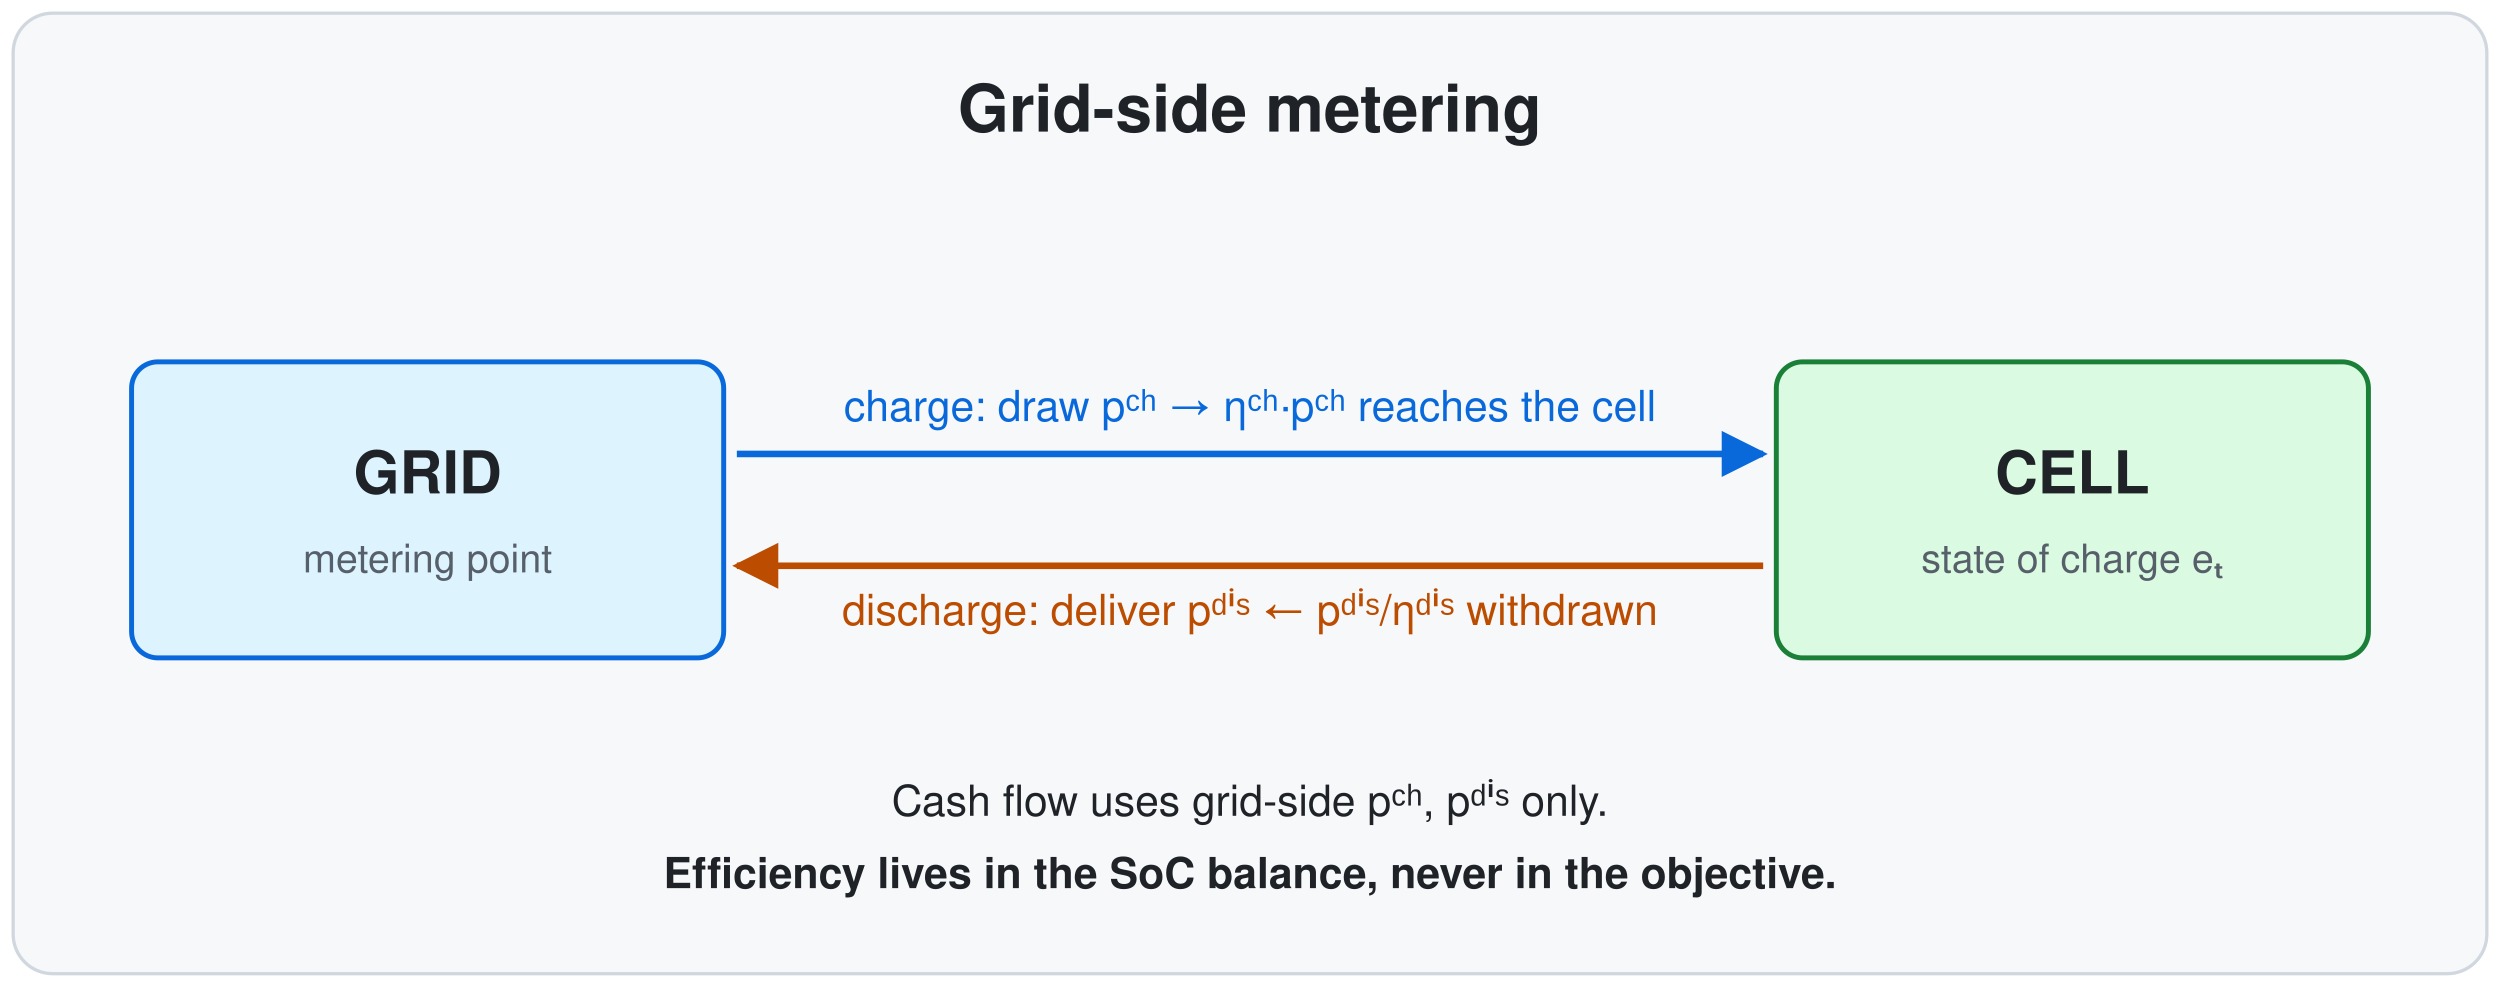
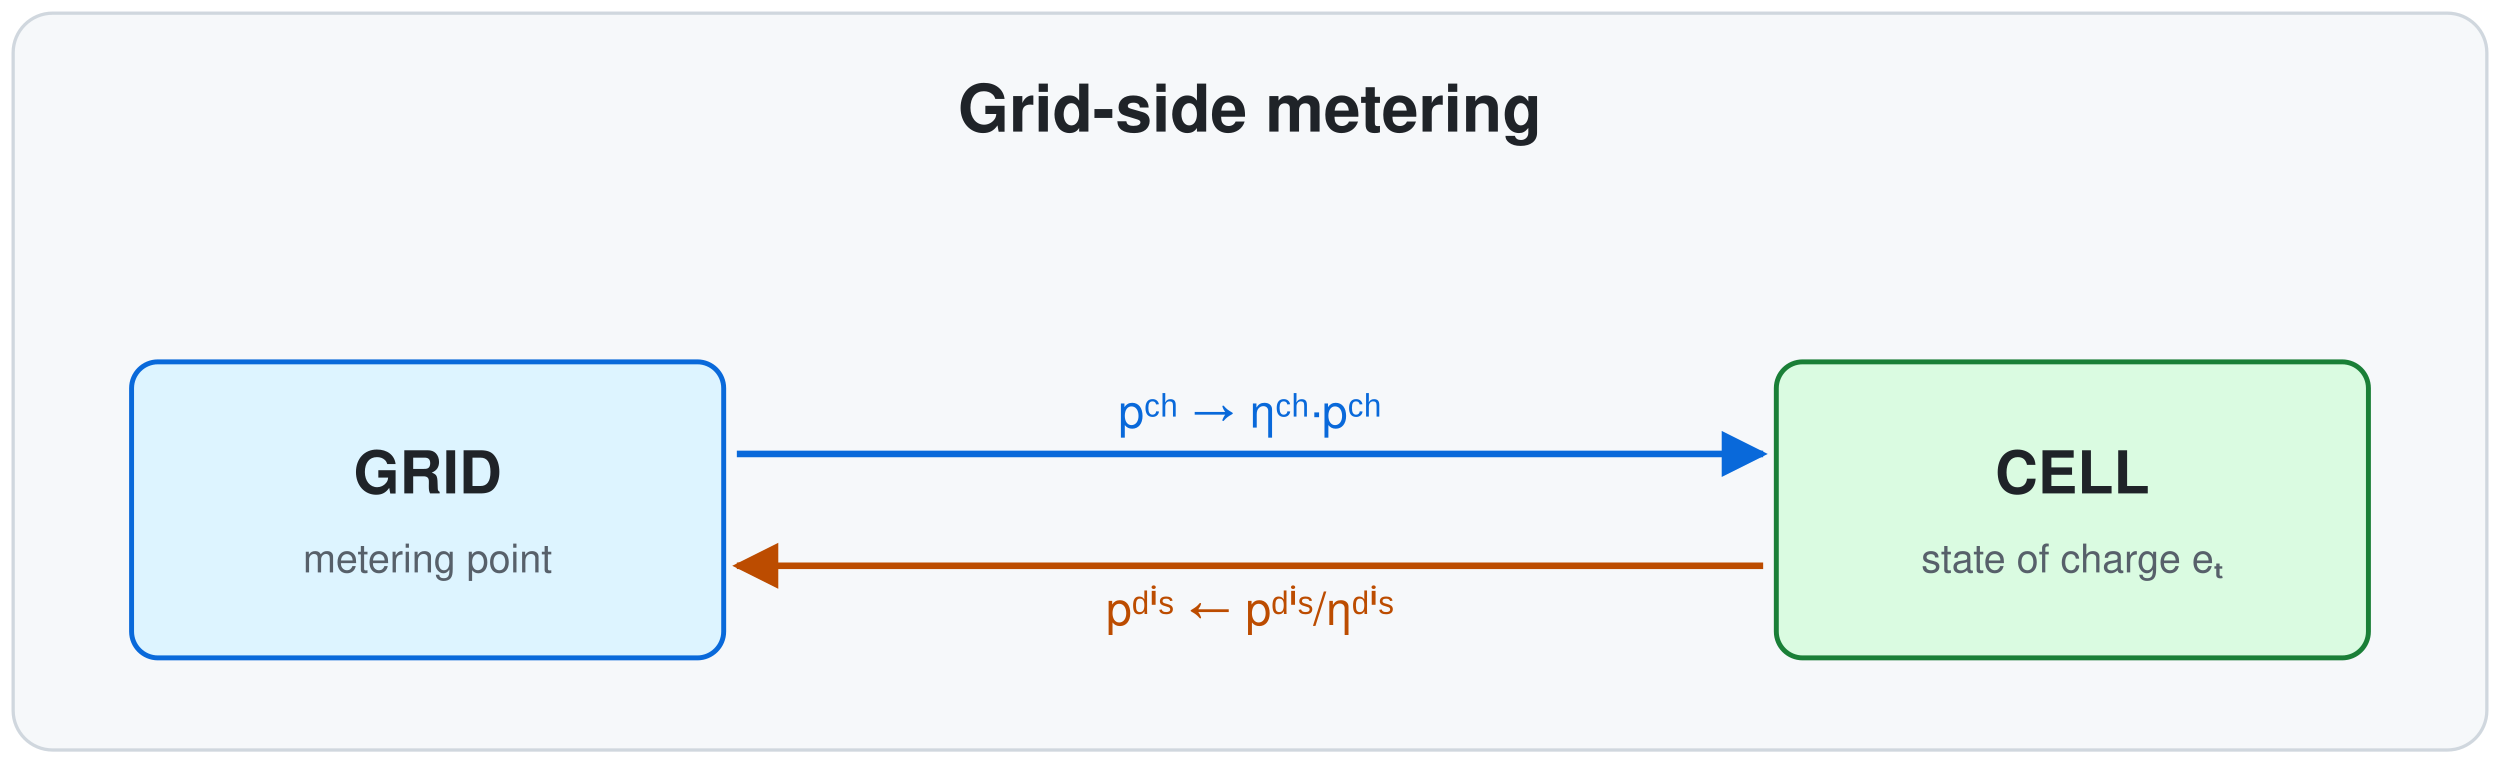
- <svg xmlns="http://www.w3.org/2000/svg" viewBox="0 0 760 300" font-family="-apple-system, Segoe UI, Helvetica, Arial, sans-serif">
+ <svg xmlns="http://www.w3.org/2000/svg" viewBox="0 0 760 232" font-family="-apple-system, Segoe UI, Helvetica, Arial, sans-serif">
  <defs>
    <marker id="arrowBlue" viewBox="0 0 10 10" refX="9" refY="5" markerWidth="7" markerHeight="7" orient="auto-start-reverse">
      <path d="M0,0 L10,5 L0,10 z" fill="#0969da" />
    </marker>
    <marker id="arrowOrange" viewBox="0 0 10 10" refX="9" refY="5" markerWidth="7" markerHeight="7" orient="auto-start-reverse">
      <path d="M0,0 L10,5 L0,10 z" fill="#bc4c00" />
    </marker>
  </defs>
-   <rect x="4" y="4" width="752" height="292" rx="12" fill="#f6f8fa" stroke="#d0d7de" />
+   <rect x="4" y="4" width="752" height="224" rx="12" fill="#f6f8fa" stroke="#d0d7de" />
  <text x="380" y="40" text-anchor="middle" font-size="20" font-weight="700" fill="#1f2328">Grid-side metering</text>
  <rect x="40" y="110" width="180" height="90" rx="8" fill="#ddf4ff" stroke="#0969da" stroke-width="1.5" />
  <text x="130" y="150" text-anchor="middle" font-size="18" font-weight="700" fill="#1f2328">GRID</text>
  <text x="130" y="174" text-anchor="middle" font-size="12" fill="#57606a">metering point</text>
  <rect x="540" y="110" width="180" height="90" rx="8" fill="#dafbe1" stroke="#1a7f37" stroke-width="1.5" />
  <text x="630" y="150" text-anchor="middle" font-size="18" font-weight="700" fill="#1f2328">CELL</text>
  <text x="630" y="174" text-anchor="middle" font-size="12" fill="#57606a">state of charge eₜ</text>
  <line x1="224" y1="138" x2="536" y2="138" stroke="#0969da" stroke-width="2" marker-end="url(#arrowBlue)" />
-   <text x="380" y="128" text-anchor="middle" font-size="13" fill="#0969da">charge:  draw pᶜʰ  →  ηᶜʰ·pᶜʰ reaches the cell</text>
+   <text x="380" y="130" text-anchor="middle" font-size="14" fill="#0969da">pᶜʰ → ηᶜʰ·pᶜʰ</text>
  <line x1="536" y1="172" x2="224" y2="172" stroke="#bc4c00" stroke-width="2" marker-end="url(#arrowOrange)" />
-   <text x="380" y="190" text-anchor="middle" font-size="13" fill="#bc4c00">discharge:  deliver pᵈⁱˢ  ←  pᵈⁱˢ/ηᵈⁱˢ withdrawn</text>
-   <text x="380" y="248" text-anchor="middle" font-size="13" fill="#1f2328">Cash flow uses grid-side pᶜʰ, pᵈⁱˢ only.</text>
-   <text x="380" y="270" text-anchor="middle" font-size="13" font-weight="600" fill="#1f2328">Efficiency lives in the SoC balance, never in the objective.</text>
+   <text x="380" y="190" text-anchor="middle" font-size="14" fill="#bc4c00">pᵈⁱˢ ← pᵈⁱˢ/ηᵈⁱˢ</text>
</svg>
